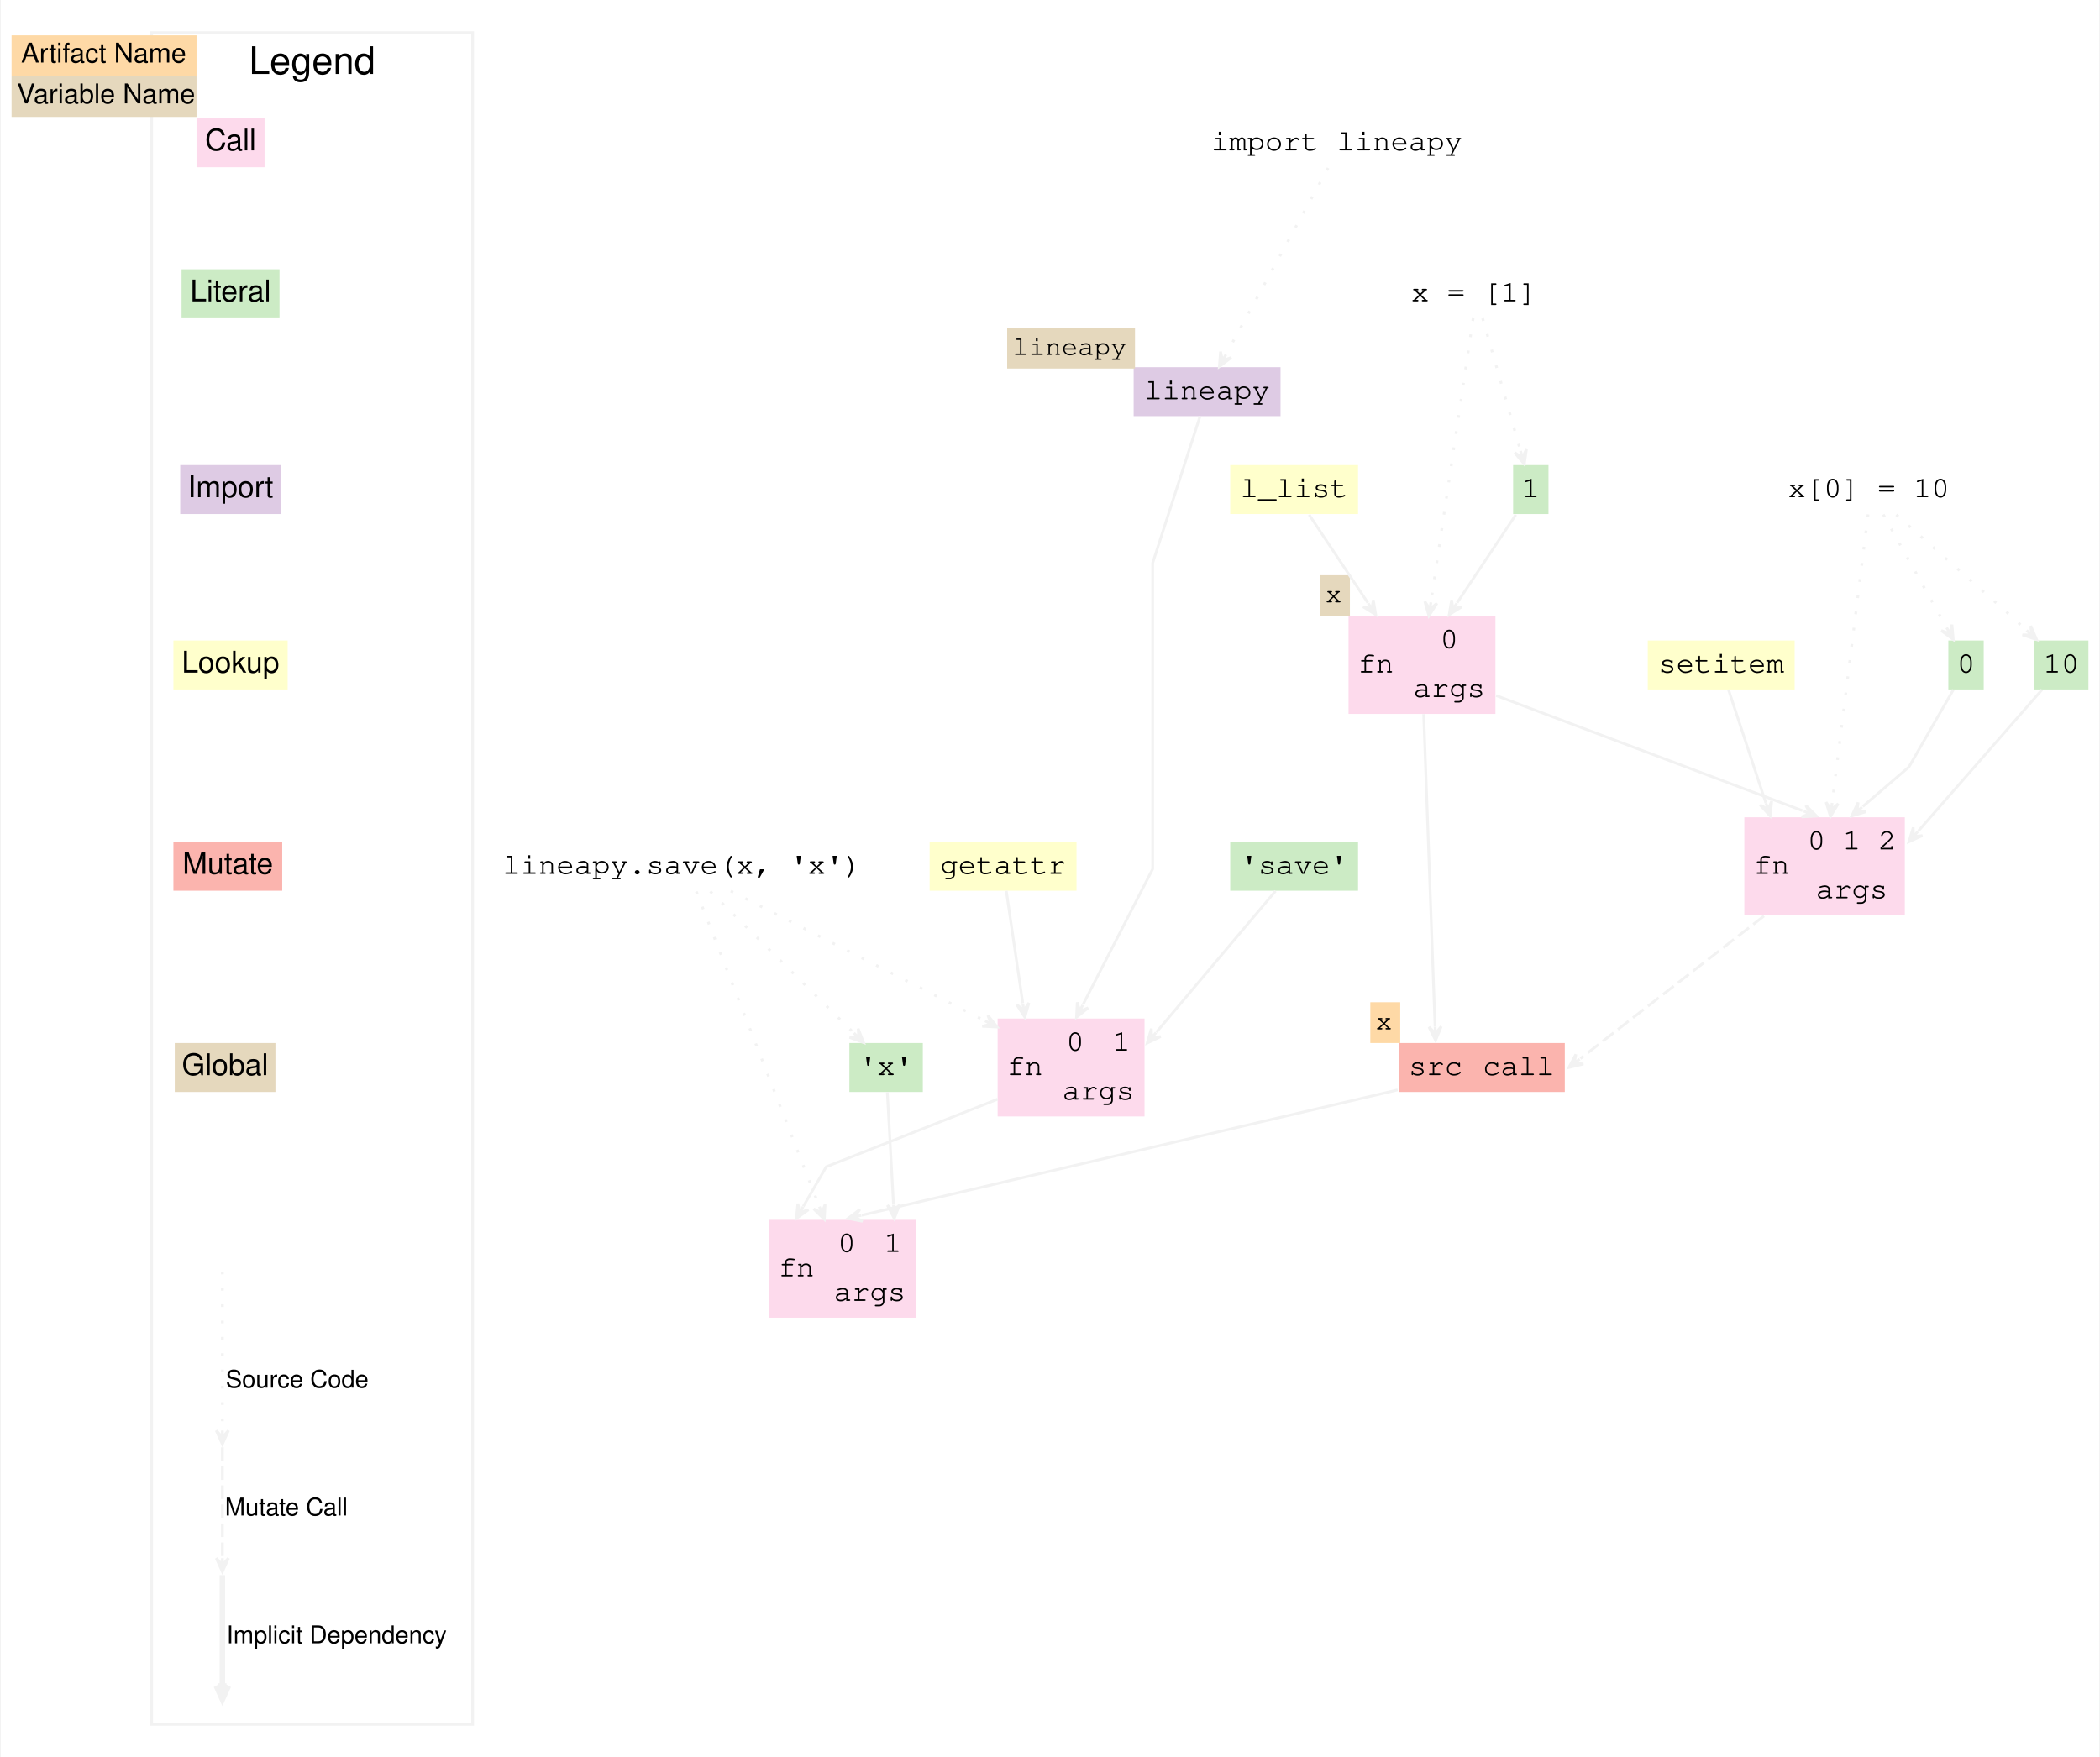
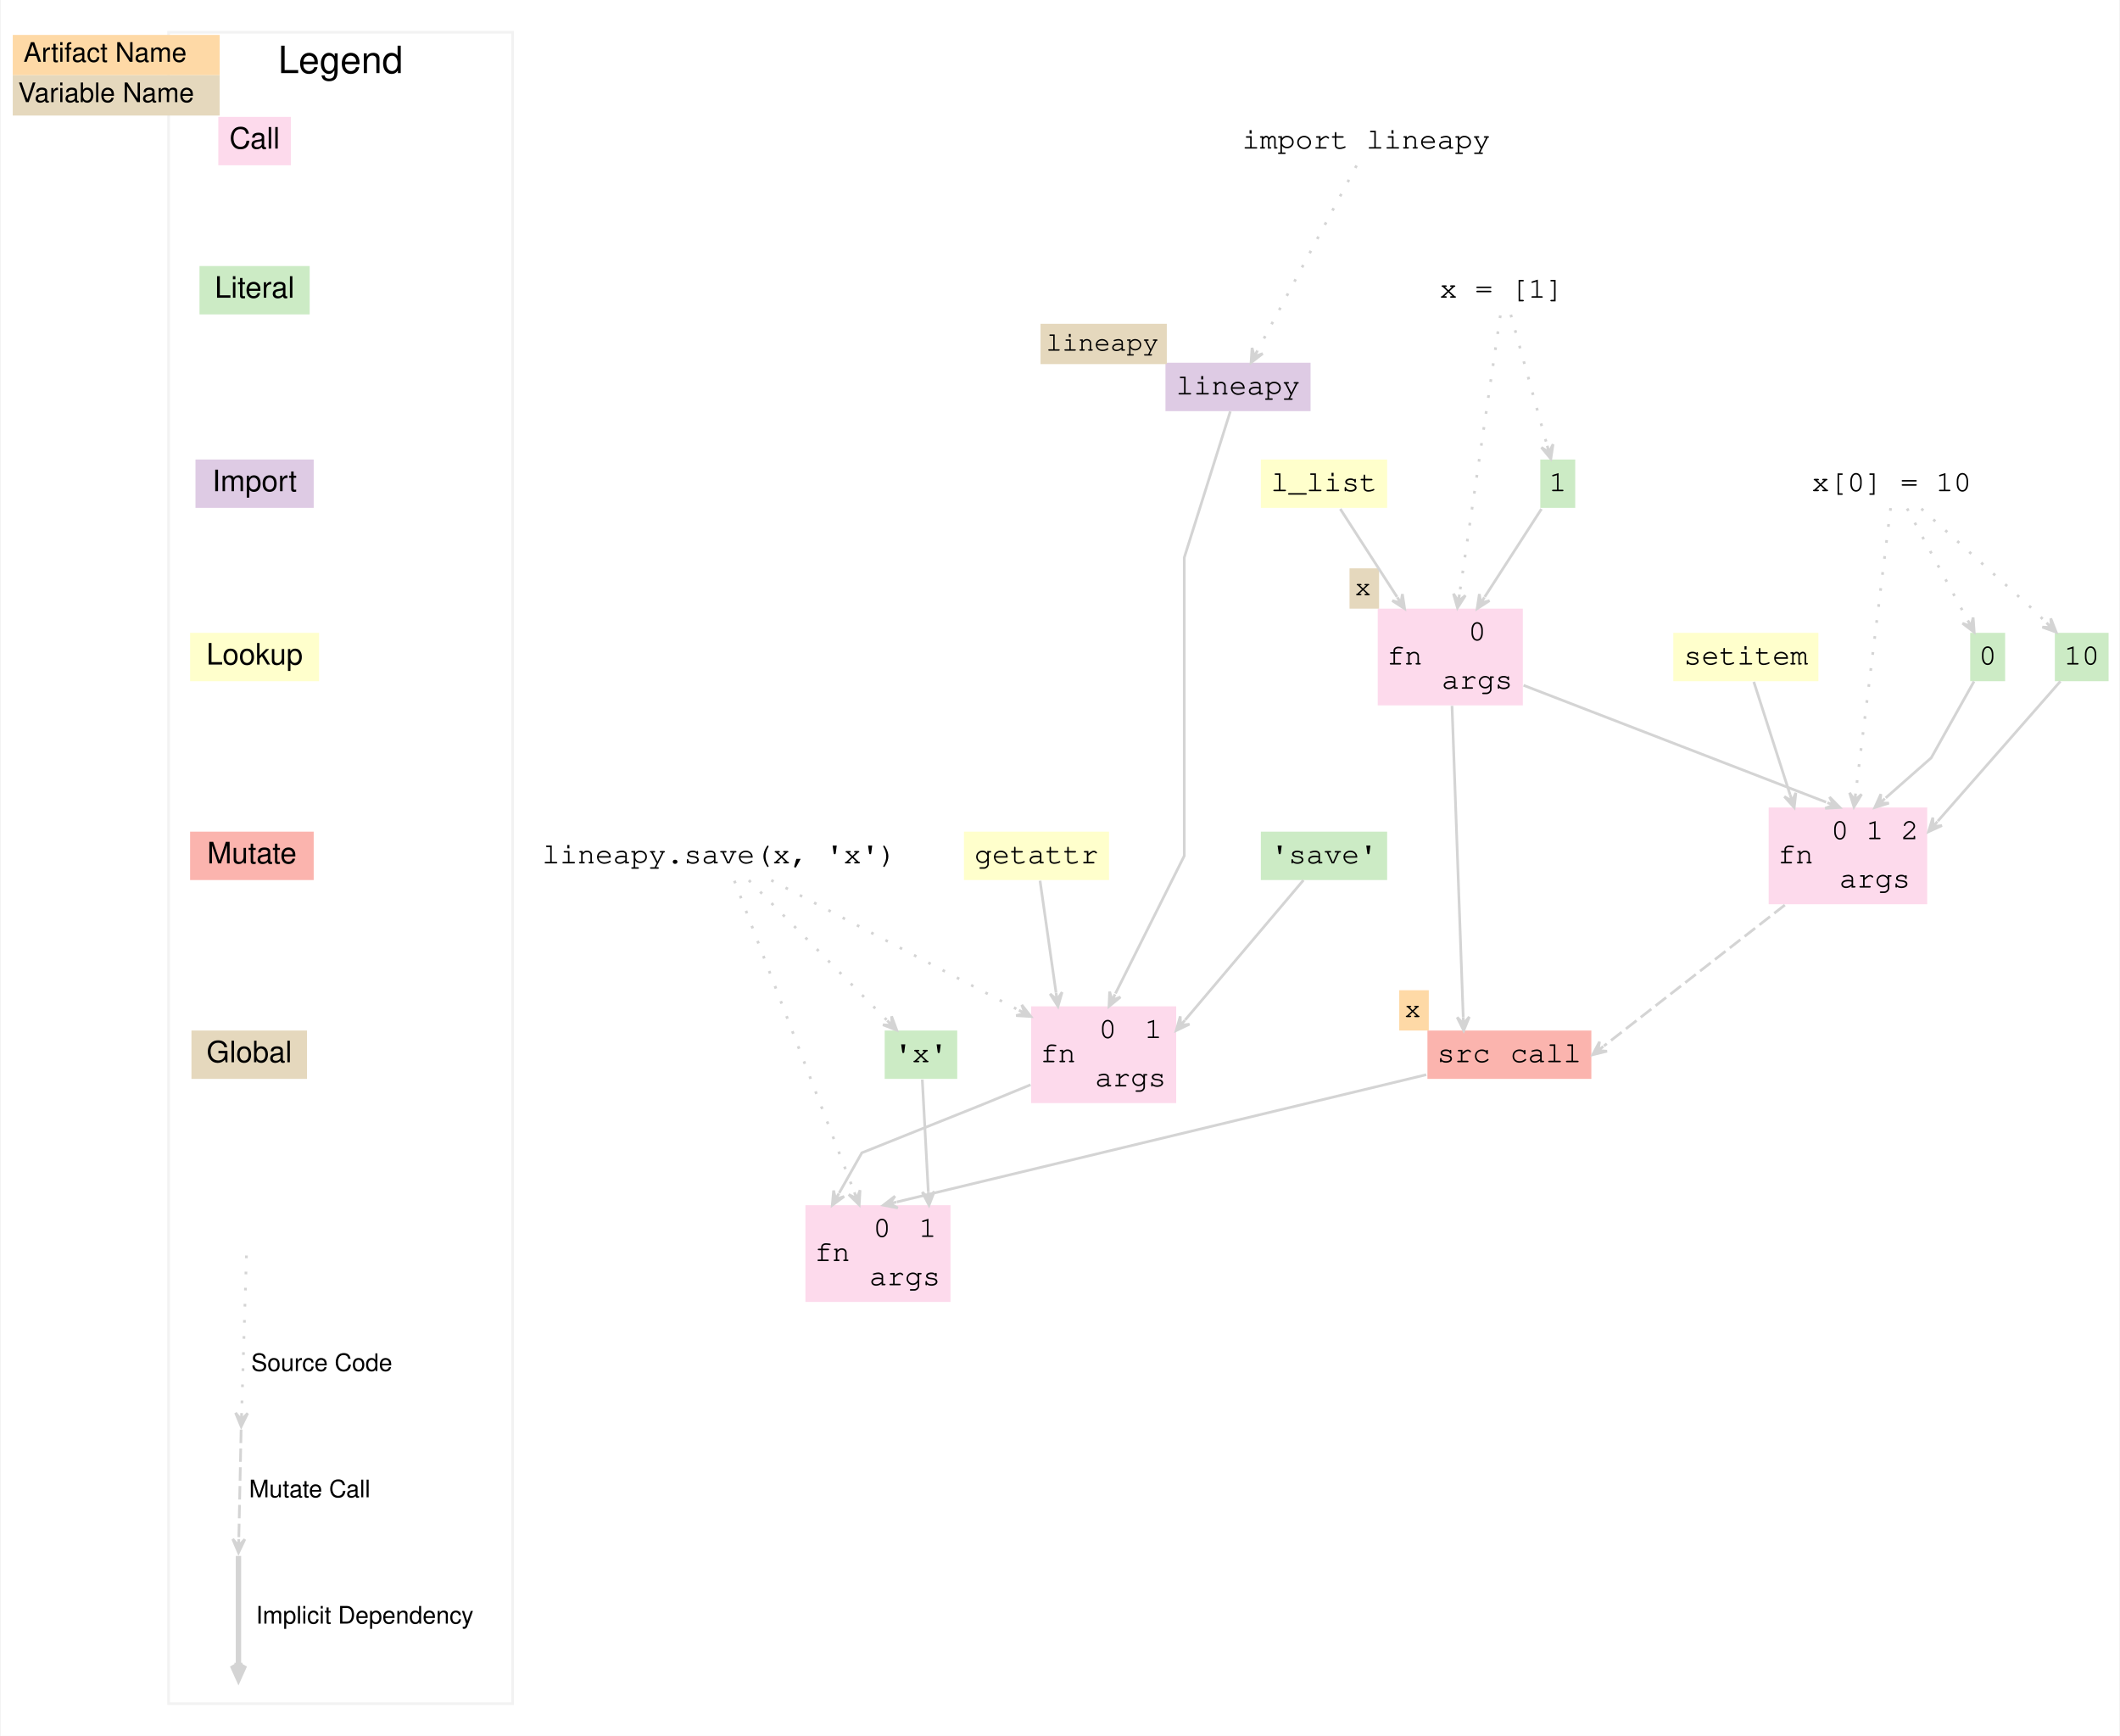
- <svg xmlns="http://www.w3.org/2000/svg" width="772pt" height="646pt" viewBox="0 0 771.5 646">
+ <svg xmlns="http://www.w3.org/2000/svg" width="789pt" height="646pt" viewBox="0 0 788.5 646">
  <g class="graph" transform="scale(1) translate(4 642)">
-     <polygon points="-4 4 -4 -642 767.5 -642 767.5 4" fill="#fff" stroke="transparent" />
+     <polygon points="-4 4 -4 -642 784.5 -642 784.5 4" fill="#fff" stroke="transparent" />
    <g class="cluster">
-       <polygon points="51.5 -8 51.5 -630 169.5 -630 169.5 -8" fill="none" stroke="#f2f2f2" />
-       <text x="110.5" y="-614.8" font-family="Helvetica,sans-Serif" font-size="14" text-anchor="middle">Legend</text>
-     </g>
-     <g class="node">
-       <polygon points="68 -580.5 68 -598.5 93 -598.5 93 -580.5" fill="#fddaec" stroke="#f2f2f2" stroke-width="0" />
-       <text x="80.5" y="-586.7" fill="#000000" font-family="Helvetica,sans-Serif" font-size="11" text-anchor="middle">Call</text>
-       <polygon points="0 -614 0 -629 68 -629 68 -614" fill="#fed9a6" stroke="transparent" />
-       <text x="3.5" y="-619" fill="#000000" font-family="Helvetica,sans-Serif" font-size="10">Artifact Name</text>
-       <polygon points="0 -599 0 -614 68 -614 68 -599" fill="#e5d8bd" stroke="transparent" />
-       <text x="2" y="-604" fill="#000000" font-family="Helvetica,sans-Serif" font-size="10">Variable Name</text>
-       <polygon points="98.5 -543 62.5 -543 62.5 -525 98.5 -525" fill="#ccebc5" stroke="#f2f2f2" stroke-width="0" />
-       <text x="80.5" y="-531.2" fill="#000000" font-family="Helvetica,sans-Serif" font-size="11" text-anchor="middle">Literal</text>
-       <polygon points="99 -471 62 -471 62 -453 99 -453" fill="#decbe4" stroke="#f2f2f2" stroke-width="0" />
-       <text x="80.5" y="-459.2" fill="#000000" font-family="Helvetica,sans-Serif" font-size="11" text-anchor="middle">Import</text>
-       <polygon points="101.5 -406.5 59.5 -406.5 59.5 -388.5 101.5 -388.5" fill="#ffc" stroke="#f2f2f2" stroke-width="0" />
-       <text x="80.5" y="-394.7" fill="#000000" font-family="Helvetica,sans-Serif" font-size="11" text-anchor="middle">Lookup</text>
-       <polygon points="59.5 -314.5 59.5 -332.5 99.5 -332.5 99.5 -314.5" fill="#fbb4ae" stroke="#f2f2f2" stroke-width="0" />
-       <text x="79.5" y="-320.7" fill="#000000" font-family="Helvetica,sans-Serif" font-size="11" text-anchor="middle">Mutate</text>
-       <polygon points="97 -258.5 60 -258.5 60 -240.5 97 -240.5" fill="#e5d8bd" stroke="#f2f2f2" stroke-width="0" />
-       <text x="78.5" y="-246.7" fill="#000000" font-family="Helvetica,sans-Serif" font-size="11" text-anchor="middle">Global</text>
+       <polygon points="58.5 -8 58.5 -630 186.5 -630 186.5 -8" fill="none" stroke="#f2f2f2" />
+       <text x="122.5" y="-614.8" fill="#000000" font-family="Helvetica,sans-Serif" font-size="14" text-anchor="middle">Legend</text>
+     </g>
+     <g class="node">
+       <polygon points="77 -580.5 77 -598.5 104 -598.5 104 -580.5" fill="#fddaec" stroke="#f2f2f2" stroke-width="0" />
+       <text x="90.5" y="-586.7" fill="#000000" font-family="Helvetica,sans-Serif" font-size="11" text-anchor="middle">Call</text>
+       <polygon points="0.5 -614 0.5 -629 77.5 -629 77.5 -614" fill="#fed9a6" stroke="transparent" />
+       <text x="4.5" y="-619" fill="#000000" font-family="Helvetica,sans-Serif" font-size="10">Artifact Name</text>
+       <polygon points="0.5 -599 0.5 -614 77.5 -614 77.5 -599" fill="#e5d8bd" stroke="transparent" />
+       <text x="2.5" y="-604" fill="#000000" font-family="Helvetica,sans-Serif" font-size="10">Variable Name</text>
+       <polygon points="111 -543 70 -543 70 -525 111 -525" fill="#ccebc5" stroke="#f2f2f2" stroke-width="0" />
+       <text x="90.5" y="-531.2" fill="#000000" font-family="Helvetica,sans-Serif" font-size="11" text-anchor="middle">Literal</text>
+       <polygon points="112.5 -471 68.5 -471 68.5 -453 112.5 -453" fill="#decbe4" stroke="#f2f2f2" stroke-width="0" />
+       <text x="90.5" y="-459.2" fill="#000000" font-family="Helvetica,sans-Serif" font-size="11" text-anchor="middle">Import</text>
+       <polygon points="114.5 -406.5 66.5 -406.5 66.5 -388.5 114.5 -388.5" fill="#ffc" stroke="#f2f2f2" stroke-width="0" />
+       <text x="90.5" y="-394.7" fill="#000000" font-family="Helvetica,sans-Serif" font-size="11" text-anchor="middle">Lookup</text>
+       <polygon points="66.5 -314.5 66.5 -332.5 112.5 -332.5 112.5 -314.5" fill="#fbb4ae" stroke="#f2f2f2" stroke-width="0" />
+       <text x="89.5" y="-320.7" fill="#000000" font-family="Helvetica,sans-Serif" font-size="11" text-anchor="middle">Mutate</text>
+       <polygon points="110 -258.5 67 -258.5 67 -240.5 110 -240.5" fill="#e5d8bd" stroke="#f2f2f2" stroke-width="0" />
+       <text x="88.5" y="-246.7" fill="#000000" font-family="Helvetica,sans-Serif" font-size="11" text-anchor="middle">Global</text>
    </g>
    <g class="edge">
-       <path d="m77.5-174.45v58.33" fill="none" stroke="#f2f2f2" stroke-dasharray="1,5" />
-       <polygon points="77.5 -111.04 79.75 -116.04 77.5 -113.54 77.5 -116.04 77.5 -116.04 77.5 -116.04 77.5 -113.54 75.25 -116.04 77.5 -111.04" fill="#f2f2f2" stroke="#f2f2f2" />
-       <text x="105" y="-131.8" font-family="Helvetica,sans-Serif" font-size="9" text-anchor="middle">Source Code</text>
-       <path d="m77.5-109.87v40.47" fill="none" stroke="#f2f2f2" stroke-dasharray="5,2" />
-       <polygon points="77.5 -64.12 79.75 -69.12 77.5 -66.62 77.5 -69.12 77.5 -69.12 77.5 -69.12 77.5 -66.62 75.25 -69.12 77.5 -64.12" fill="#f2f2f2" stroke="#f2f2f2" />
-       <text x="101" y="-84.8" font-family="Helvetica,sans-Serif" font-size="9" text-anchor="middle">Mutate Call</text>
-       <path d="m77.5-62.87v40.47" fill="none" stroke="#f2f2f2" stroke-width="2" />
-       <polygon points="77.5 -17.12 79.75 -22.12 78 -19.62 78 -22.12 77.5 -22.12 77 -22.12 77 -19.62 75.25 -22.12 77.5 -17.12" fill="#f2f2f2" stroke="#f2f2f2" stroke-width="2" />
-       <text x="119.5" y="-37.8" font-family="Helvetica,sans-Serif" font-size="9" text-anchor="middle">Implicit Dependency</text>
-     </g>
-     <g class="node">
-       <polygon points="466.5 -507 412.5 -507 412.5 -489 466.5 -489" fill="#decbe4" stroke="#f2f2f2" stroke-width="0" />
-       <text x="439.5" y="-495.2" fill="#000000" font-family="Courier,monospace" font-size="11" text-anchor="middle">lineapy</text>
-       <polygon points="366 -506.5 366 -521.5 413 -521.5 413 -506.5" fill="#e5d8bd" stroke="transparent" />
-       <text x="368" y="-511.5" fill="#000000" font-family="Courier,monospace" font-size="10">lineapy</text>
-       <polygon points="362.5 -231.5 362.5 -267.5 416.5 -267.5 416.5 -231.5" fill="#fddaec" stroke="#f2f2f2" stroke-width="0" />
-       <text x="372.5" y="-246.7" fill="#000000" font-family="Courier,monospace" font-size="11" text-anchor="middle">fn</text>
-       <polyline points="382.5 -231.5 382.5 -267.5" fill="none" stroke="#f2f2f2" stroke-width="0" />
-       <text x="391" y="-255.7" fill="#000000" font-family="Courier,monospace" font-size="11" text-anchor="middle">0</text>
-       <polyline points="399.5 -249.5 399.5 -267.5" fill="none" stroke="#f2f2f2" stroke-width="0" />
-       <text x="408" y="-255.7" fill="#000000" font-family="Courier,monospace" font-size="11" text-anchor="middle">1</text>
-       <polyline points="382.5 -249.5 416.5 -249.5" fill="none" stroke="#f2f2f2" stroke-width="0" />
-       <text x="399.5" y="-237.7" fill="#000000" font-family="Courier,monospace" font-size="11" text-anchor="middle">args</text>
-     </g>
-     <g class="edge" stroke="#f2f2f2">
-       <path d="m436.89-488.89c-5.43 16.8-17.39 53.89-17.39 53.89v112.5s-18.84 36.67-25.61 49.85" fill="none" />
-       <polygon points="391.5 -268 395.79 -271.42 392.64 -270.22 393.78 -272.45 393.78 -272.45 393.78 -272.45 392.64 -270.22 391.78 -273.48 391.5 -268" fill="#f2f2f2" />
-     </g>
-     <g class="node">
-       <polygon points="565 -471 552 -471 552 -453 565 -453" fill="#ccebc5" stroke="#f2f2f2" stroke-width="0" />
-       <text x="558.5" y="-459.2" fill="#000000" font-family="Courier,monospace" font-size="11" text-anchor="middle">1</text>
-       <polygon points="491.5 -379.5 491.5 -415.5 545.5 -415.5 545.5 -379.5" fill="#fddaec" stroke="#f2f2f2" stroke-width="0" />
-       <text x="501.5" y="-394.7" fill="#000000" font-family="Courier,monospace" font-size="11" text-anchor="middle">fn</text>
-       <polyline points="511.5 -379.5 511.5 -415.5" fill="none" stroke="#f2f2f2" stroke-width="0" />
-       <text x="528.5" y="-403.7" fill="#000000" font-family="Courier,monospace" font-size="11" text-anchor="middle">0</text>
-       <polyline points="511.5 -397.5 545.5 -397.5" fill="none" stroke="#f2f2f2" stroke-width="0" />
-       <text x="528.5" y="-385.7" fill="#000000" font-family="Courier,monospace" font-size="11" text-anchor="middle">args</text>
-       <polygon points="481 -415.5 481 -430.5 492 -430.5 492 -415.5" fill="#e5d8bd" stroke="transparent" />
-       <text x="483" y="-420.5" fill="#000000" font-family="Courier,monospace" font-size="10">x</text>
-     </g>
-     <g class="edge" stroke="#f2f2f2">
-       <path d="m553-452.75c-6.36 9.54-16.59 24.89-21.58 32.37" fill="none" />
-       <polygon points="528.5 -416 533.15 -418.91 529.89 -418.08 531.27 -420.16 531.27 -420.16 531.27 -420.16 529.89 -418.08 529.4 -421.41 528.5 -416" fill="#f2f2f2" />
-     </g>
-     <g class="node">
-       <polygon points="495 -471 448 -471 448 -453 495 -453" fill="#ffc" stroke="#f2f2f2" stroke-width="0" />
-       <text x="471.5" y="-459.2" fill="#000000" font-family="Courier,monospace" font-size="11" text-anchor="middle">l_list</text>
-     </g>
-     <g class="edge" stroke="#f2f2f2">
-       <path d="m477-452.75c6.36 9.54 16.59 24.89 21.58 32.37" fill="none" />
-       <polygon points="501.5 -416 500.6 -421.41 500.11 -418.08 498.73 -420.16 498.73 -420.16 498.73 -420.16 500.11 -418.08 496.85 -418.91 501.5 -416" fill="#f2f2f2" />
-     </g>
-     <g class="node">
-       <polygon points="510 -240.5 510 -258.5 571 -258.5 571 -240.5" fill="#fbb4ae" stroke="#f2f2f2" stroke-width="0" />
-       <text x="523.5" y="-246.7" fill="#000000" font-family="Courier,monospace" font-size="11" text-anchor="middle">src</text>
-       <polyline points="537 -240.5 537 -258.5" fill="none" stroke="#f2f2f2" stroke-width="0" />
-       <text x="554" y="-246.7" fill="#000000" font-family="Courier,monospace" font-size="11" text-anchor="middle">call</text>
-       <polygon points="499.5 -258.5 499.5 -273.5 510.5 -273.5 510.5 -258.5" fill="#fed9a6" stroke="transparent" />
-       <text x="501.5" y="-263.5" fill="#000000" font-family="Courier,monospace" font-size="10">x</text>
-     </g>
-     <g class="edge" stroke="#f2f2f2">
-       <path d="m519.12-379.43c1.14 31.28 3.52 96.25 4.19 114.85" fill="none" />
-       <polygon points="523.5 -259.5 525.57 -264.58 523.41 -262 523.32 -264.5 523.32 -264.5 523.32 -264.5 523.41 -262 521.07 -264.41 523.5 -259.5" fill="#f2f2f2" />
-     </g>
-     <g class="node">
-       <polygon points="637 -305.5 637 -341.5 696 -341.5 696 -305.5" fill="#fddaec" stroke="#f2f2f2" stroke-width="0" />
-       <text x="647" y="-320.7" fill="#000000" font-family="Courier,monospace" font-size="11" text-anchor="middle">fn</text>
-       <polyline points="657 -305.5 657 -341.5" fill="none" stroke="#f2f2f2" stroke-width="0" />
-       <text x="663.5" y="-329.7" fill="#000000" font-family="Courier,monospace" font-size="11" text-anchor="middle">0</text>
-       <polyline points="670 -323.5 670 -341.5" fill="none" stroke="#f2f2f2" stroke-width="0" />
-       <text x="676.5" y="-329.7" fill="#000000" font-family="Courier,monospace" font-size="11" text-anchor="middle">1</text>
-       <polyline points="683 -323.5 683 -341.5" fill="none" stroke="#f2f2f2" stroke-width="0" />
-       <text x="689.5" y="-329.7" fill="#000000" font-family="Courier,monospace" font-size="11" text-anchor="middle">2</text>
-       <polyline points="657 -323.5 696 -323.5" fill="none" stroke="#f2f2f2" stroke-width="0" />
-       <text x="676.5" y="-311.7" fill="#000000" font-family="Courier,monospace" font-size="11" text-anchor="middle">args</text>
-     </g>
-     <g class="edge" stroke="#f2f2f2">
-       <path d="m545.77-386.25c35.44 13.32 94.89 35.67 112.6 42.32" fill="none" />
-       <polygon points="663.5 -342 659.61 -345.87 661.16 -342.88 658.82 -343.76 658.82 -343.76 658.82 -343.76 661.16 -342.88 658.03 -341.65 663.5 -342" fill="#f2f2f2" />
-     </g>
-     <g class="node">
-       <polygon points="763.5 -406.5 743.5 -406.5 743.5 -388.5 763.5 -388.5" fill="#ccebc5" stroke="#f2f2f2" stroke-width="0" />
-       <text x="753.5" y="-394.7" fill="#000000" font-family="Courier,monospace" font-size="11" text-anchor="middle">10</text>
-     </g>
-     <g class="edge" stroke="#f2f2f2">
-       <path d="m746.41-388.39c-12.13 13.85-36.41 41.6-45.43 51.91" fill="none" />
-       <polygon points="697.5 -332.5 702.49 -334.78 699.15 -334.38 700.79 -336.26 700.79 -336.26 700.79 -336.26 699.15 -334.38 699.1 -337.74 697.5 -332.5" fill="#f2f2f2" />
-     </g>
-     <g class="node">
-       <polygon points="655.5 -406.5 601.5 -406.5 601.5 -388.5 655.5 -388.5" fill="#ffc" stroke="#f2f2f2" stroke-width="0" />
-       <text x="628.5" y="-394.7" fill="#000000" font-family="Courier,monospace" font-size="11" text-anchor="middle">setitem</text>
-     </g>
-     <g class="edge" stroke="#f2f2f2">
-       <path d="m631.16-388.46c3.79 11.49 10.65 32.25 13.74 41.63" fill="none" />
-       <polygon points="646.5 -342 647.07 -347.45 645.72 -344.37 644.93 -346.75 644.93 -346.75 644.93 -346.75 645.72 -344.37 642.8 -346.04 646.5 -342" fill="#f2f2f2" />
-     </g>
-     <g class="node">
-       <polygon points="725 -406.5 712 -406.5 712 -388.5 725 -388.5" fill="#ccebc5" stroke="#f2f2f2" stroke-width="0" />
-       <text x="718.5" y="-394.7" fill="#000000" font-family="Courier,monospace" font-size="11" text-anchor="middle">0</text>
-     </g>
-     <g class="edge" stroke="#f2f2f2">
-       <path d="m713.84-388.4c-6.19 10.75-16.34 28.4-16.34 28.4s-10.85 9.3-16.95 14.53" fill="none" />
-       <polygon points="676.5 -342 681.76 -343.55 678.4 -343.63 680.3 -345.25 680.3 -345.25 680.3 -345.25 678.4 -343.63 678.83 -346.96 676.5 -342" fill="#f2f2f2" />
-     </g>
-     <g class="node">
-       <polygon points="278.5 -157.5 278.5 -193.5 332.5 -193.5 332.5 -157.5" fill="#fddaec" stroke="#f2f2f2" stroke-width="0" />
-       <text x="288.5" y="-172.7" fill="#000000" font-family="Courier,monospace" font-size="11" text-anchor="middle">fn</text>
-       <polyline points="298.5 -157.5 298.5 -193.5" fill="none" stroke="#f2f2f2" stroke-width="0" />
-       <text x="307" y="-181.7" fill="#000000" font-family="Courier,monospace" font-size="11" text-anchor="middle">0</text>
-       <polyline points="315.5 -175.5 315.5 -193.5" fill="none" stroke="#f2f2f2" stroke-width="0" />
-       <text x="324" y="-181.7" fill="#000000" font-family="Courier,monospace" font-size="11" text-anchor="middle">1</text>
-       <polyline points="298.5 -175.5 332.5 -175.5" fill="none" stroke="#f2f2f2" stroke-width="0" />
-       <text x="315.5" y="-163.7" fill="#000000" font-family="Courier,monospace" font-size="11" text-anchor="middle">args</text>
-     </g>
-     <g class="edge" stroke="#f2f2f2">
-       <path d="m509.56-241.26c-56.2 13.14-171.61 40.14-197.03 46.08" fill="none" />
-       <polygon points="307.5 -194 312.88 -192.95 309.93 -194.57 312.37 -195.14 312.37 -195.14 312.37 -195.14 309.93 -194.57 311.86 -197.33 307.5 -194" fill="#f2f2f2" />
-       <path d="m644.22-305.2c-22.58 17.54-55.81 43.35-67.48 52.41" fill="none" stroke-dasharray="5,2" />
-       <polygon points="572.5 -249.5 577.83 -250.79 574.47 -251.03 576.45 -252.57 576.45 -252.57 576.45 -252.57 574.47 -251.03 575.07 -254.34 572.5 -249.5" fill="#f2f2f2" />
-     </g>
-     <g class="node">
-       <polygon points="335 -258.5 308 -258.5 308 -240.5 335 -240.5" fill="#ccebc5" stroke="#f2f2f2" stroke-width="0" />
-       <text x="321.5" y="-246.7" fill="#000000" font-family="Courier,monospace" font-size="11" text-anchor="middle">'x'</text>
-     </g>
-     <g class="edge" stroke="#f2f2f2">
-       <path d="m321.94-240.46c0.63 11.37 1.75 31.82 2.28 41.33" fill="none" />
-       <polygon points="324.5 -194 326.47 -199.12 324.36 -196.5 324.23 -198.99 324.23 -198.99 324.23 -198.99 324.36 -196.5 321.98 -198.87 324.5 -194" fill="#f2f2f2" />
-     </g>
-     <g class="node">
-       <polygon points="391.5 -332.5 337.5 -332.5 337.5 -314.5 391.5 -314.5" fill="#ffc" stroke="#f2f2f2" stroke-width="0" />
-       <text x="364.5" y="-320.7" fill="#000000" font-family="Courier,monospace" font-size="11" text-anchor="middle">getattr</text>
-     </g>
-     <g class="edge" stroke="#f2f2f2">
-       <path d="m365.68-314.46c1.67 11.37 4.67 31.82 6.07 41.33" fill="none" />
-       <polygon points="372.5 -268 374 -273.27 372.14 -270.47 371.77 -272.95 371.77 -272.95 371.77 -272.95 372.14 -270.47 369.55 -272.62 372.5 -268" fill="#f2f2f2" />
-     </g>
-     <g class="node">
-       <polygon points="495 -332.5 448 -332.5 448 -314.5 495 -314.5" fill="#ccebc5" stroke="#f2f2f2" stroke-width="0" />
-       <text x="471.5" y="-320.7" fill="#000000" font-family="Courier,monospace" font-size="11" text-anchor="middle">'save'</text>
-     </g>
-     <g class="edge" stroke="#f2f2f2">
-       <path d="m464.66-314.39c-11.69 13.85-35.1 41.6-43.8 51.91" fill="none" />
-       <polygon points="417.5 -258.5 422.44 -260.87 419.11 -260.41 420.72 -262.32 420.72 -262.32 420.72 -262.32 419.11 -260.41 419 -263.77 417.5 -258.5" fill="#f2f2f2" />
-       <path d="m362.5-237.85c-26.51 10.46-63 24.85-63 24.85s-5.2 8.98-8.45 14.59" fill="none" />
-       <polygon points="288.5 -194 292.95 -197.2 289.75 -196.16 291.01 -198.33 291.01 -198.33 291.01 -198.33 289.75 -196.16 289.06 -199.45 288.5 -194" fill="#f2f2f2" />
-     </g>
-     <g class="node">
-       <polygon points="539 -598.5 438 -598.5 438 -580.5 539 -580.5" fill="none" stroke="#000" stroke-width="0" />
-       <text x="441" y="-586.7" fill="#000000" font-family="Courier,monospace" font-size="11">import lineapy</text>
-     </g>
-     <g class="edge" stroke="#f2f2f2">
-       <path d="m483.98-580.24c-8.53 15.58-27.07 49.44-37.31 68.15" fill="none" stroke-dasharray="1,5" />
-       <polygon points="444.01 -507.24 448.39 -510.54 445.21 -509.43 446.41 -511.63 446.41 -511.63 446.41 -511.63 445.21 -509.43 444.44 -512.71 444.01 -507.24" fill="#f2f2f2" />
-     </g>
-     <g class="node">
-       <polygon points="565.5 -543 511.5 -543 511.5 -525 565.5 -525" fill="none" stroke="#000" stroke-width="0" />
-       <text x="514.5" y="-531.2" fill="#000000" font-family="Courier,monospace" font-size="11">x = [1]</text>
-     </g>
-     <g class="edge" stroke="#f2f2f2">
-       <path d="m540.79-524.97c3.4 11.9 9.82 34.35 13.92 48.71" fill="none" stroke-dasharray="1,5" />
-       <polygon points="556.11 -471.37 556.9 -476.8 555.42 -473.77 554.73 -476.18 554.73 -476.18 554.73 -476.18 555.42 -473.77 552.57 -475.56 556.11 -471.37" fill="#f2f2f2" />
-       <path d="m537.31-524.99c-3.01 20.21-10.98 73.82-15.52 104.37" fill="none" stroke-dasharray="1,5" />
-       <polygon points="521.04 -415.56 524 -420.18 521.41 -418.04 521.77 -420.51 521.77 -420.51 521.77 -420.51 521.41 -418.04 519.55 -420.84 521.04 -415.56" fill="#f2f2f2" />
-     </g>
-     <g class="node">
-       <polygon points="717 -471 650 -471 650 -453 717 -453" fill="none" stroke="#000" stroke-width="0" />
-       <text x="653" y="-459.2" fill="#000000" font-family="Courier,monospace" font-size="11">x[0] = 10</text>
-     </g>
-     <g class="edge" stroke="#f2f2f2">
-       <path d="m692.85-452.75c14.73 12.99 41.65 36.75 41.65 36.75s2.61 2.4 5.89 5.43" fill="none" stroke-dasharray="1,5" />
-       <polygon points="744.45 -406.84 742.29 -411.88 742.61 -408.53 740.77 -410.23 740.77 -410.23 740.77 -410.23 742.61 -408.53 739.24 -408.57 744.45 -406.84" fill="#f2f2f2" />
-       <path d="m688.08-452.83c5.88 10.52 16.19 28.91 23.15 41.35" fill="none" stroke-dasharray="1,5" />
-       <polygon points="713.81 -406.87 713.33 -412.33 712.59 -409.05 711.37 -411.23 711.37 -411.23 711.37 -411.23 712.59 -409.05 709.41 -410.14 713.81 -406.87" fill="#f2f2f2" />
-       <path d="m682.49-452.87c-2.56 20.51-9.33 74.92-13.19 105.92" fill="none" stroke-dasharray="1,5" />
-       <polygon points="668.66 -341.82 671.51 -346.5 668.97 -344.3 669.27 -346.78 669.27 -346.78 669.27 -346.78 668.97 -344.3 667.04 -347.06 668.66 -341.82" fill="#f2f2f2" />
-     </g>
-     <g class="node">
-       <polygon points="319.5 -332.5 177.5 -332.5 177.5 -314.5 319.5 -314.5" fill="none" stroke="#000" stroke-width="0" />
-       <text x="180.5" y="-320.7" fill="#000000" font-family="Courier,monospace" font-size="11">lineapy.save(x, 'x')</text>
-     </g>
-     <g class="edge" stroke="#f2f2f2">
-       <path d="m256.87-314.24c12.88 12.69 37.59 37.07 52.44 51.72" fill="none" stroke-dasharray="1,5" />
-       <polygon points="313.22 -258.66 311.24 -263.78 311.44 -260.42 309.66 -262.17 309.66 -262.17 309.66 -262.17 311.44 -260.42 308.08 -260.57 313.22 -258.66" fill="#f2f2f2" />
-       <path d="m264.4-314.38c22.56 11.52 64.34 32.85 93.38 47.68" fill="none" stroke-dasharray="1,5" />
-       <polygon points="362.33 -264.38 358.9 -268.65 360.1 -265.51 357.87 -266.65 357.87 -266.65 357.87 -266.65 360.1 -265.51 356.85 -264.65 362.33 -264.38" fill="#f2f2f2" />
-       <path d="m251.73-314.23c8.58 21.99 32.2 82.47 45.09 115.5" fill="none" stroke-dasharray="1,5" />
-       <polygon points="298.79 -193.68 299.07 -199.15 297.88 -196.01 296.98 -198.34 296.98 -198.34 296.98 -198.34 297.88 -196.01 294.88 -197.52 298.79 -193.68" fill="#f2f2f2" />
+       <path d="m87.478-174.77c-0.177 5.753-1.352 43.954-1.802 58.584" fill="none" stroke="#d4d4d4" stroke-dasharray="1,5" />
+       <polygon points="85.52 -111.14 87.923 -116.07 85.597 -113.64 85.674 -116.14 85.674 -116.14 85.674 -116.14 85.597 -113.64 83.425 -116.21 85.52 -111.14" fill="#d4d4d4" stroke="#d4d4d4" />
+       <text x="115.5" y="-131.8" fill="#000000" font-family="Helvetica,sans-Serif" font-size="9" text-anchor="middle">Source Code</text>
+       <path d="m85.489-109.97c-0.084 3.942-0.616 28.95-0.863 40.562" fill="none" stroke="#d4d4d4" stroke-dasharray="5,2" />
+       <polygon points="84.515 -64.22 86.871 -69.17 84.568 -66.719 84.622 -69.218 84.622 -69.218 84.622 -69.218 84.568 -66.719 82.372 -69.266 84.515 -64.22" fill="#d4d4d4" stroke="#d4d4d4" />
+       <text x="111" y="-84.8" fill="#000000" font-family="Helvetica,sans-Serif" font-size="9" text-anchor="middle">Mutate Call</text>
+       <path d="m84.5-62.972v40.562" fill="none" stroke="#d4d4d4" stroke-width="2" />
+       <polygon points="84.5 -17.22 86.75 -22.219 85 -19.719 85 -22.219 84.5 -22.22 84 -22.22 84 -19.72 82.25 -22.22 84.5 -17.22" fill="#d4d4d4" stroke="#d4d4d4" stroke-width="2" />
+       <text x="131.5" y="-37.8" fill="#000000" font-family="Helvetica,sans-Serif" font-size="9" text-anchor="middle">Implicit Dependency</text>
+     </g>
+     <g class="node">
+       <polygon points="483.5 -507 429.5 -507 429.5 -489 483.5 -489" fill="#decbe4" stroke="#f2f2f2" stroke-width="0" />
+       <text x="456.5" y="-495.2" fill="#000000" font-family="Courier,monospace" font-size="11" text-anchor="middle">lineapy</text>
+       <polygon points="383 -506.5 383 -521.5 430 -521.5 430 -506.5" fill="#e5d8bd" stroke="transparent" />
+       <text x="385" y="-511.5" fill="#000000" font-family="Courier,monospace" font-size="10">lineapy</text>
+       <polygon points="379.5 -231.5 379.5 -267.5 433.5 -267.5 433.5 -231.5" fill="#fddaec" stroke="#f2f2f2" stroke-width="0" />
+       <text x="389.5" y="-246.7" fill="#000000" font-family="Courier,monospace" font-size="11" text-anchor="middle">fn</text>
+       <polyline points="399.5 -231.5 399.5 -267.5" fill="none" stroke="#f2f2f2" stroke-width="0" />
+       <text x="408" y="-255.7" fill="#000000" font-family="Courier,monospace" font-size="11" text-anchor="middle">0</text>
+       <polyline points="416.5 -249.5 416.5 -267.5" fill="none" stroke="#f2f2f2" stroke-width="0" />
+       <text x="425" y="-255.7" fill="#000000" font-family="Courier,monospace" font-size="11" text-anchor="middle">1</text>
+       <polyline points="399.5 -249.5 433.5 -249.5" fill="none" stroke="#f2f2f2" stroke-width="0" />
+       <text x="416.5" y="-237.7" fill="#000000" font-family="Courier,monospace" font-size="11" text-anchor="middle">args</text>
+     </g>
+     <g class="edge" stroke="#d4d4d4">
+       <path d="m453.63-488.9c-5.53 17.558-17.134 54.402-17.134 54.402v111s-18.842 37.683-25.613 51.226" fill="none" />
+       <polygon points="408.5 -267.5 412.75 -270.97 409.62 -269.74 410.74 -271.97 410.74 -271.97 410.74 -271.97 409.62 -269.74 408.72 -272.98 408.5 -267.5" fill="#d4d4d4" />
+     </g>
+     <g class="node">
+       <polygon points="582 -471 569 -471 569 -453 582 -453" fill="#ccebc5" stroke="#f2f2f2" stroke-width="0" />
+       <text x="575.5" y="-459.2" fill="#000000" font-family="Courier,monospace" font-size="11" text-anchor="middle">1</text>
+       <polygon points="508.5 -379.5 508.5 -415.5 562.5 -415.5 562.5 -379.5" fill="#fddaec" stroke="#f2f2f2" stroke-width="0" />
+       <text x="518.5" y="-394.7" fill="#000000" font-family="Courier,monospace" font-size="11" text-anchor="middle">fn</text>
+       <polyline points="528.5 -379.5 528.5 -415.5" fill="none" stroke="#f2f2f2" stroke-width="0" />
+       <text x="545.5" y="-403.7" fill="#000000" font-family="Courier,monospace" font-size="11" text-anchor="middle">0</text>
+       <polyline points="528.5 -397.5 562.5 -397.5" fill="none" stroke="#f2f2f2" stroke-width="0" />
+       <text x="545.5" y="-385.7" fill="#000000" font-family="Courier,monospace" font-size="11" text-anchor="middle">args</text>
+       <polygon points="498 -415.5 498 -430.5 509 -430.5 509 -415.5" fill="#e5d8bd" stroke="transparent" />
+       <text x="500" y="-420.5" fill="#000000" font-family="Courier,monospace" font-size="10">x</text>
+     </g>
+     <g class="edge" stroke="#d4d4d4">
+       <path d="m569.43-452.59c-6.438 9.978-16.325 25.304-21.124 32.742" fill="none" />
+       <polygon points="545.5 -415.5 550.1 -418.48 546.86 -417.6 548.21 -419.7 548.21 -419.7 548.21 -419.7 546.86 -417.6 546.32 -420.92 545.5 -415.5" fill="#d4d4d4" />
+     </g>
+     <g class="node">
+       <polygon points="512 -471 465 -471 465 -453 512 -453" fill="#ffc" stroke="#f2f2f2" stroke-width="0" />
+       <text x="488.5" y="-459.2" fill="#000000" font-family="Courier,monospace" font-size="11" text-anchor="middle">l_list</text>
+     </g>
+     <g class="edge" stroke="#d4d4d4">
+       <path d="m494.57-452.59c6.438 9.978 16.325 25.304 21.124 32.742" fill="none" />
+       <polygon points="518.5 -415.5 517.68 -420.92 517.14 -417.6 515.79 -419.7 515.79 -419.7 515.79 -419.7 517.14 -417.6 513.9 -418.48 518.5 -415.5" fill="#d4d4d4" />
+     </g>
+     <g class="node">
+       <polygon points="527 -240.5 527 -258.5 588 -258.5 588 -240.5" fill="#fbb4ae" stroke="#f2f2f2" stroke-width="0" />
+       <text x="540.5" y="-246.7" fill="#000000" font-family="Courier,monospace" font-size="11" text-anchor="middle">src</text>
+       <polyline points="554 -240.5 554 -258.5" fill="none" stroke="#f2f2f2" stroke-width="0" />
+       <text x="571" y="-246.7" fill="#000000" font-family="Courier,monospace" font-size="11" text-anchor="middle">call</text>
+       <polygon points="516.5 -258.5 516.5 -273.5 527.5 -273.5 527.5 -258.5" fill="#fed9a6" stroke="transparent" />
+       <text x="518.5" y="-263.5" fill="#000000" font-family="Courier,monospace" font-size="10">x</text>
+     </g>
+     <g class="edge" stroke="#d4d4d4">
+       <path d="m536.15-379.33c1.154 32.085 3.494 97.145 4.164 115.75" fill="none" />
+       <polygon points="540.5 -258.5 542.57 -263.58 540.41 -261 540.32 -263.5 540.32 -263.5 540.32 -263.5 540.41 -261 538.07 -263.42 540.5 -258.5" fill="#d4d4d4" />
+     </g>
+     <g class="node">
+       <polygon points="654 -305.5 654 -341.5 713 -341.5 713 -305.5" fill="#fddaec" stroke="#f2f2f2" stroke-width="0" />
+       <text x="664" y="-320.7" fill="#000000" font-family="Courier,monospace" font-size="11" text-anchor="middle">fn</text>
+       <polyline points="674 -305.5 674 -341.5" fill="none" stroke="#f2f2f2" stroke-width="0" />
+       <text x="680.5" y="-329.7" fill="#000000" font-family="Courier,monospace" font-size="11" text-anchor="middle">0</text>
+       <polyline points="687 -323.5 687 -341.5" fill="none" stroke="#f2f2f2" stroke-width="0" />
+       <text x="693.5" y="-329.7" fill="#000000" font-family="Courier,monospace" font-size="11" text-anchor="middle">1</text>
+       <polyline points="700 -323.5 700 -341.5" fill="none" stroke="#f2f2f2" stroke-width="0" />
+       <text x="706.5" y="-329.7" fill="#000000" font-family="Courier,monospace" font-size="11" text-anchor="middle">2</text>
+       <polyline points="674 -323.5 713 -323.5" fill="none" stroke="#f2f2f2" stroke-width="0" />
+       <text x="693.5" y="-311.7" fill="#000000" font-family="Courier,monospace" font-size="11" text-anchor="middle">args</text>
+     </g>
+     <g class="edge" stroke="#d4d4d4">
+       <path d="m562.77-386.97c35.44 13.687 94.886 36.646 112.6 43.486" fill="none" />
+       <polygon points="680.5 -341.5 676.65 -345.4 678.17 -342.4 675.84 -343.3 675.84 -343.3 675.84 -343.3 678.17 -342.4 675.03 -341.2 680.5 -341.5" fill="#d4d4d4" />
+     </g>
+     <g class="node">
+       <polygon points="780.5 -406.5 760.5 -406.5 760.5 -388.5 780.5 -388.5" fill="#ccebc5" stroke="#f2f2f2" stroke-width="0" />
+       <text x="770.5" y="-394.7" fill="#000000" font-family="Courier,monospace" font-size="11" text-anchor="middle">10</text>
+     </g>
+     <g class="edge" stroke="#d4d4d4">
+       <path d="m762.57-388.46c-12.603 14.372-36.7 41.851-45.632 52.036" fill="none" />
+       <polygon points="713.5 -332.5 718.49 -334.78 715.15 -334.38 716.8 -336.26 716.8 -336.26 716.8 -336.26 715.15 -334.38 715.1 -337.74 713.5 -332.5" fill="#d4d4d4" />
+     </g>
+     <g class="node">
+       <polygon points="672.5 -406.5 618.5 -406.5 618.5 -388.5 672.5 -388.5" fill="#ffc" stroke="#f2f2f2" stroke-width="0" />
+       <text x="645.5" y="-394.7" fill="#000000" font-family="Courier,monospace" font-size="11" text-anchor="middle">setitem</text>
+     </g>
+     <g class="edge" stroke="#d4d4d4">
+       <path d="m648.47-388.25c3.874 12.053 10.507 32.688 13.492 41.975" fill="none" />
+       <polygon points="663.5 -341.5 664.11 -346.95 662.73 -343.88 661.97 -346.26 661.97 -346.26 661.97 -346.26 662.73 -343.88 659.83 -345.57 663.5 -341.5" fill="#d4d4d4" />
+     </g>
+     <g class="node">
+       <polygon points="742 -406.5 729 -406.5 729 -388.5 742 -388.5" fill="#ccebc5" stroke="#f2f2f2" stroke-width="0" />
+       <text x="735.5" y="-394.7" fill="#000000" font-family="Courier,monospace" font-size="11" text-anchor="middle">0</text>
+     </g>
+     <g class="edge" stroke="#d4d4d4">
+       <path d="m730.42-388.42c-6.215 11.098-15.916 28.422-15.916 28.422s-10.849 9.557-16.951 14.933" fill="none" />
+       <polygon points="693.5 -341.5 698.74 -343.12 695.38 -343.15 697.25 -344.81 697.25 -344.81 697.25 -344.81 695.38 -343.15 695.76 -346.49 693.5 -341.5" fill="#d4d4d4" />
+     </g>
+     <g class="node">
+       <polygon points="295.5 -157.5 295.5 -193.5 349.5 -193.5 349.5 -157.5" fill="#fddaec" stroke="#f2f2f2" stroke-width="0" />
+       <text x="305.5" y="-172.7" fill="#000000" font-family="Courier,monospace" font-size="11" text-anchor="middle">fn</text>
+       <polyline points="315.5 -157.5 315.5 -193.5" fill="none" stroke="#f2f2f2" stroke-width="0" />
+       <text x="324" y="-181.7" fill="#000000" font-family="Courier,monospace" font-size="11" text-anchor="middle">0</text>
+       <polyline points="332.5 -175.5 332.5 -193.5" fill="none" stroke="#f2f2f2" stroke-width="0" />
+       <text x="341" y="-181.7" fill="#000000" font-family="Courier,monospace" font-size="11" text-anchor="middle">1</text>
+       <polyline points="315.5 -175.5 349.5 -175.5" fill="none" stroke="#f2f2f2" stroke-width="0" />
+       <text x="332.5" y="-163.7" fill="#000000" font-family="Courier,monospace" font-size="11" text-anchor="middle">args</text>
+     </g>
+     <g class="edge" stroke="#d4d4d4">
+       <path d="m526.56-242.06c-56.201 13.507-171.61 41.244-197.03 47.355" fill="none" />
+       <polygon points="324.5 -193.5 329.89 -192.48 326.93 -194.08 329.36 -194.67 329.36 -194.67 329.36 -194.67 326.93 -194.08 328.84 -196.86 324.5 -193.5" fill="#d4d4d4" />
+       <path d="m660.02-305.21c-22.857 17.805-55.784 43.453-67.328 52.445" fill="none" stroke-dasharray="5,2" />
+       <polygon points="588.5 -249.5 593.83 -250.8 590.47 -251.04 592.44 -252.57 592.44 -252.57 592.44 -252.57 590.47 -251.04 591.06 -254.35 588.5 -249.5" fill="#d4d4d4" />
+     </g>
+     <g class="node">
+       <polygon points="352 -258.5 325 -258.5 325 -240.5 352 -240.5" fill="#ccebc5" stroke="#f2f2f2" stroke-width="0" />
+       <text x="338.5" y="-246.7" fill="#000000" font-family="Courier,monospace" font-size="11" text-anchor="middle">'x'</text>
+     </g>
+     <g class="edge" stroke="#d4d4d4">
+       <path d="m339-240.25c0.639 11.929 1.728 32.263 2.233 41.684" fill="none" />
+       <polygon points="341.5 -193.5 343.48 -198.61 341.37 -196 341.23 -198.49 341.23 -198.49 341.23 -198.49 341.37 -196 338.99 -198.37 341.5 -193.5" fill="#d4d4d4" />
+     </g>
+     <g class="node">
+       <polygon points="408.5 -332.5 354.5 -332.5 354.5 -314.5 408.5 -314.5" fill="#ffc" stroke="#f2f2f2" stroke-width="0" />
+       <text x="381.5" y="-320.7" fill="#000000" font-family="Courier,monospace" font-size="11" text-anchor="middle">getattr</text>
+     </g>
+     <g class="edge" stroke="#d4d4d4">
+       <path d="m382.82-314.25c1.704 11.929 4.609 32.263 5.955 41.684" fill="none" />
+       <polygon points="389.5 -267.5 391.02 -272.77 389.15 -269.97 388.79 -272.45 388.79 -272.45 388.79 -272.45 389.15 -269.97 386.57 -272.13 389.5 -267.5" fill="#d4d4d4" />
+     </g>
+     <g class="node">
+       <polygon points="512 -332.5 465 -332.5 465 -314.5 512 -314.5" fill="#ccebc5" stroke="#f2f2f2" stroke-width="0" />
+       <text x="488.5" y="-320.7" fill="#000000" font-family="Courier,monospace" font-size="11" text-anchor="middle">'save'</text>
+     </g>
+     <g class="edge" stroke="#d4d4d4">
+       <path d="m480.85-314.46c-12.161 14.372-35.412 41.851-44.031 52.036" fill="none" />
+       <polygon points="433.5 -258.5 438.45 -260.86 435.11 -260.41 436.73 -262.32 436.73 -262.32 436.73 -262.32 435.11 -260.41 435.01 -263.77 433.5 -258.5" fill="#d4d4d4" />
+       <path d="m379.29-238.31c-9.477 3.896-17.785 7.312-17.785 7.312l-45 18s-5.199 9.217-8.449 14.977" fill="none" />
+       <polygon points="305.5 -193.5 309.92 -196.75 306.73 -195.68 307.96 -197.85 307.96 -197.85 307.96 -197.85 306.73 -195.68 306 -198.96 305.5 -193.5" fill="#d4d4d4" />
+     </g>
+     <g class="node">
+       <text x="458" y="-586.7" fill="#000000" font-family="Courier,monospace" font-size="11">import lineapy</text>
+     </g>
+     <g class="edge" stroke="#d4d4d4">
+       <path d="m500.62-580.39c-8.659 16.168-26.753 49.958-36.874 68.857" fill="none" stroke-dasharray="1,5" />
+       <polygon points="461.36 -507.07 465.7 -510.42 462.54 -509.27 463.72 -511.48 463.72 -511.48 463.72 -511.48 462.54 -509.27 461.73 -512.54 461.36 -507.07" fill="#d4d4d4" />
+     </g>
+     <g class="node">
+       <text x="531.5" y="-531.2" fill="#000000" font-family="Courier,monospace" font-size="11">x = [1]</text>
+     </g>
+     <g class="edge" stroke="#d4d4d4">
+       <path d="m558.03-524.88c3.408 12.267 9.503 34.21 13.516 48.657" fill="none" stroke-dasharray="1,5" />
+       <polygon points="572.92 -471.27 573.75 -476.69 572.26 -473.68 571.59 -476.09 571.59 -476.09 571.59 -476.09 572.26 -473.68 569.42 -475.49 572.92 -471.27" fill="#d4d4d4" />
+       <path d="m554.13-524.62c-3.103 21.181-10.73 73.232-15.202 103.76" fill="none" stroke-dasharray="1,5" />
+       <polygon points="538.18 -415.79 541.13 -420.41 538.54 -418.26 538.9 -420.74 538.9 -420.74 538.9 -420.74 538.54 -418.26 536.68 -421.06 538.18 -415.79" fill="#d4d4d4" />
+     </g>
+     <g class="node">
+       <text x="670" y="-459.2" fill="#000000" font-family="Courier,monospace" font-size="11">x[0] = 10</text>
+     </g>
+     <g class="edge" stroke="#d4d4d4">
+       <path d="m710.82-452.69c14.902 13.441 40.679 36.691 40.679 36.691s2.454 2.389 5.598 5.451" fill="none" stroke-dasharray="1,5" />
+       <polygon points="761 -406.75 758.99 -411.85 759.21 -408.49 757.42 -410.24 757.42 -410.24 757.42 -410.24 759.21 -408.49 755.85 -408.63 761 -406.75" fill="#d4d4d4" />
+       <path d="m705.51-452.76c5.874 10.824 15.663 28.865 22.452 41.375" fill="none" stroke-dasharray="1,5" />
+       <polygon points="730.49 -406.72 730.09 -412.19 729.3 -408.92 728.11 -411.12 728.11 -411.12 728.11 -411.12 729.3 -408.92 726.13 -410.05 730.49 -406.72" fill="#d4d4d4" />
+       <path d="m699.38-452.91c-2.612 21.277-9.191 74.876-13.012 106.01" fill="none" stroke-dasharray="1,5" />
+       <polygon points="685.74 -341.73 688.58 -346.42 686.04 -344.21 686.35 -346.69 686.35 -346.69 686.35 -346.69 686.04 -344.21 684.11 -346.97 685.74 -341.73" fill="#d4d4d4" />
+     </g>
+     <g class="node">
+       <text x="197.5" y="-320.7" fill="#000000" font-family="Courier,monospace" font-size="11">lineapy.save(x, 'x')</text>
+     </g>
+     <g class="edge" stroke="#d4d4d4">
+       <path d="m274.45-314.43c12.916 13.093 36.836 37.34 51.506 52.212" fill="none" stroke-dasharray="1,5" />
+       <polygon points="329.48 -258.65 327.57 -263.79 327.72 -260.43 325.96 -262.21 325.96 -262.21 325.96 -262.21 327.72 -260.43 324.36 -260.63 329.48 -258.65" fill="#d4d4d4" />
+       <path d="m282.79-314.43c22.895 12.016 63.691 33.426 92.151 48.363" fill="none" stroke-dasharray="1,5" />
+       <polygon points="379.4 -263.72 376.02 -268.04 377.18 -264.89 374.97 -266.05 374.97 -266.05 374.97 -266.05 377.18 -264.89 373.92 -264.06 379.4 -263.72" fill="#d4d4d4" />
+       <path d="m269.07-314.24c8.827 22.92 31.905 82.841 44.654 115.94" fill="none" stroke-dasharray="1,5" />
+       <polygon points="315.52 -193.62 315.83 -199.09 314.62 -195.95 313.73 -198.28 313.73 -198.28 313.73 -198.28 314.62 -195.95 311.63 -197.47 315.52 -193.62" fill="#d4d4d4" />
    </g>
  </g>
</svg>
